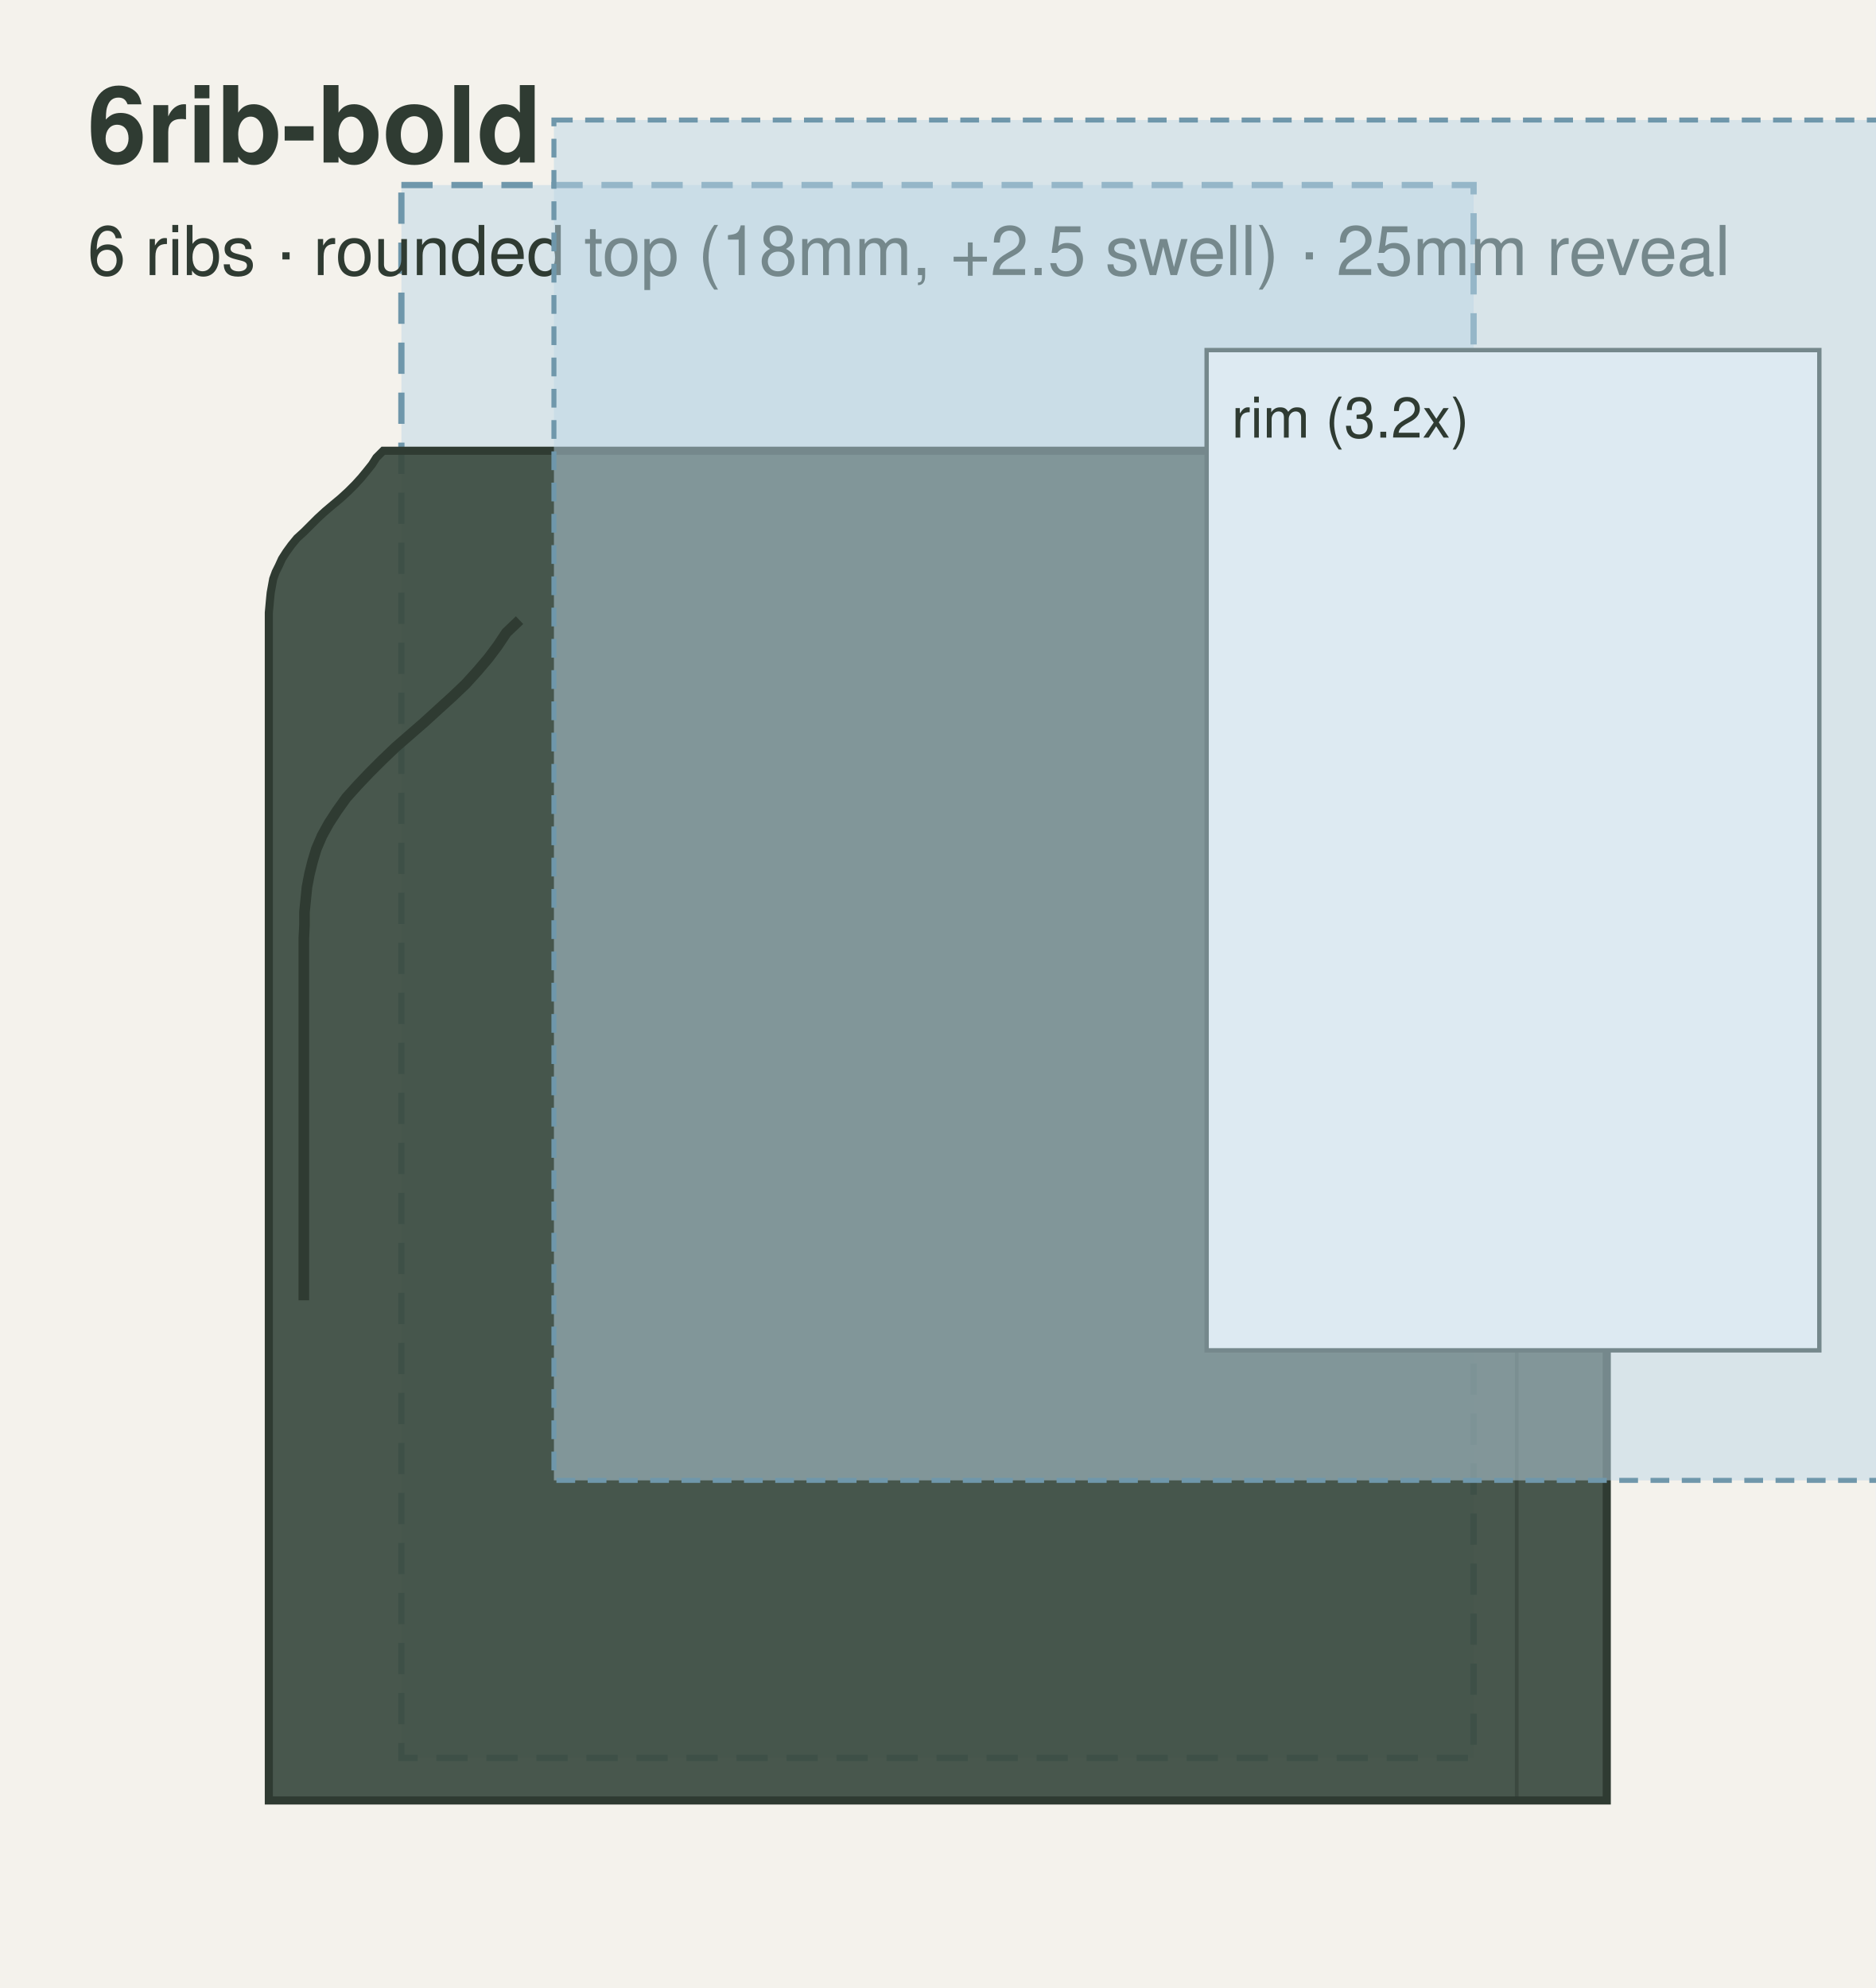
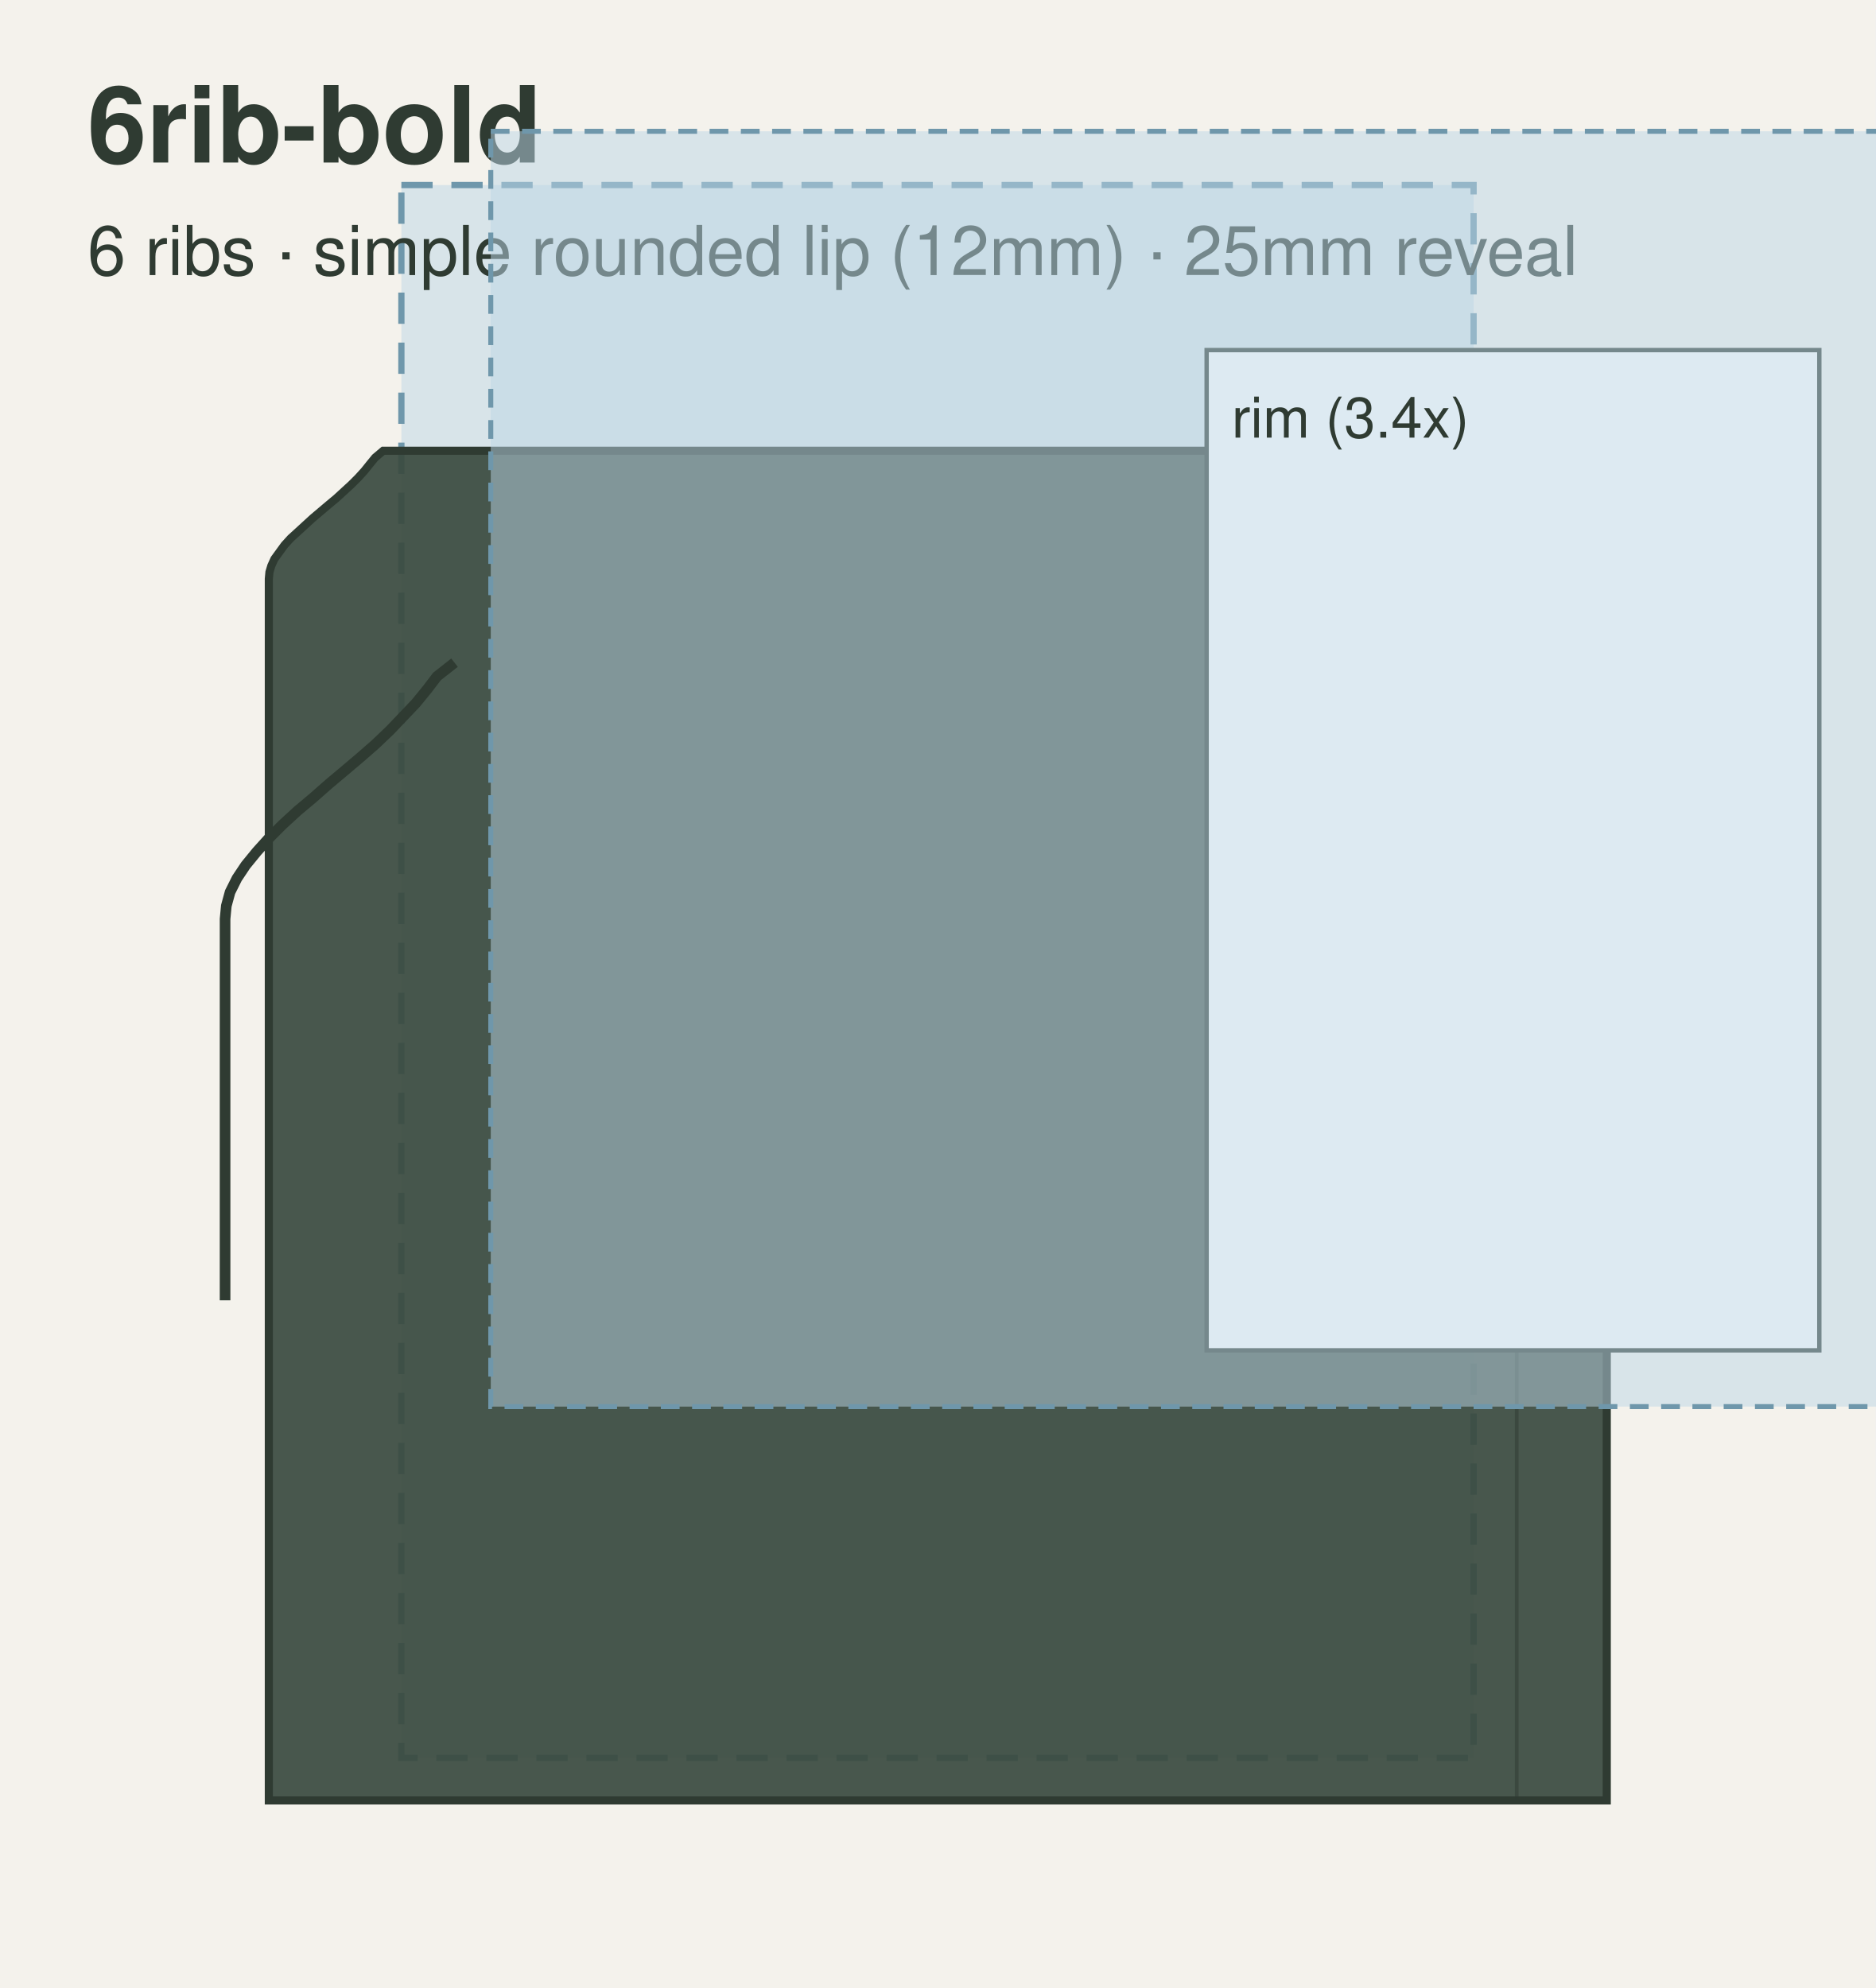
<svg xmlns="http://www.w3.org/2000/svg" width="300" height="318" viewBox="0 0 300 318">
  <rect width="300" height="318" fill="#f4f2ec" />
  <rect x="64.2" y="29.6" width="171.5" height="251.6" fill="#bcd6e6" fill-opacity="0.5" stroke="#6f97ab" stroke-width="1" stroke-dasharray="5 3" />
-   <path d="M 257.0,288.0 L 257.0,288.0 L 257.0,286.9 L 257.0,285.8 L 257.0,284.8 L 257.0,283.7 L 257.0,282.6 L 257.0,281.5 L 257.0,280.4 L 257.0,279.4 L 257.0,278.3 L 257.0,277.2 L 257.0,276.1 L 257.0,275.0 L 257.0,274.0 L 257.0,272.9 L 257.0,271.8 L 257.0,270.7 L 257.0,269.6 L 257.0,268.6 L 257.0,267.5 L 257.0,266.4 L 257.0,265.3 L 257.0,264.3 L 257.0,263.2 L 257.0,262.1 L 257.0,261.0 L 257.0,259.9 L 257.0,258.9 L 257.0,257.8 L 257.0,256.7 L 257.0,255.6 L 257.0,254.5 L 257.0,253.5 L 257.0,252.4 L 257.0,251.3 L 257.0,250.2 L 257.0,249.1 L 257.0,248.1 L 257.0,247.0 L 257.0,245.9 L 257.0,244.8 L 257.0,243.7 L 257.0,242.7 L 257.0,241.6 L 257.0,240.5 L 257.0,239.4 L 257.0,238.3 L 257.0,237.3 L 257.0,236.2 L 257.0,235.1 L 257.0,234.0 L 257.0,232.9 L 257.0,231.9 L 257.0,230.8 L 257.0,229.7 L 257.0,228.6 L 257.0,227.5 L 257.0,226.5 L 257.0,225.4 L 257.0,224.3 L 257.0,223.2 L 257.0,222.2 L 257.0,221.1 L 257.0,220.0 L 257.0,218.9 L 257.0,217.8 L 257.0,216.8 L 257.0,215.7 L 257.0,214.6 L 257.0,213.5 L 257.0,212.4 L 257.0,211.4 L 257.0,210.3 L 257.0,209.2 L 257.0,208.1 L 257.0,207.0 L 257.0,206.0 L 257.0,204.9 L 257.0,203.8 L 257.0,202.7 L 257.0,201.6 L 257.0,200.6 L 257.0,199.5 L 257.0,198.4 L 257.0,197.3 L 257.0,196.2 L 257.0,195.2 L 257.0,194.1 L 257.0,193.0 L 257.0,191.9 L 257.0,190.8 L 257.0,189.8 L 257.0,188.7 L 257.0,187.6 L 257.0,186.5 L 257.0,185.4 L 257.0,184.4 L 257.0,183.3 L 257.0,182.2 L 257.0,181.1 L 257.0,180.1 L 257.0,179.0 L 257.0,177.9 L 257.0,176.8 L 257.0,175.7 L 257.0,174.7 L 257.0,173.6 L 257.0,172.5 L 257.0,171.4 L 257.0,170.3 L 257.0,169.3 L 257.0,168.2 L 257.0,167.1 L 257.0,166.0 L 257.0,164.9 L 257.0,163.9 L 257.0,162.8 L 257.0,161.7 L 257.0,160.6 L 257.0,159.5 L 257.0,158.5 L 257.0,157.4 L 257.0,156.3 L 257.0,155.2 L 257.0,154.1 L 257.0,153.1 L 257.0,152.0 L 257.0,150.9 L 257.0,149.8 L 257.0,148.7 L 257.0,147.7 L 257.0,146.6 L 257.0,145.5 L 257.0,144.4 L 257.0,143.3 L 257.0,142.3 L 257.0,141.2 L 257.0,140.1 L 257.0,139.0 L 257.0,137.9 L 257.0,136.9 L 257.0,135.8 L 257.0,134.7 L 257.0,133.6 L 257.0,132.6 L 257.0,131.5 L 257.0,130.4 L 257.0,129.3 L 257.0,128.2 L 257.0,127.2 L 257.0,126.1 L 257.0,125.0 L 257.0,123.9 L 257.0,122.8 L 257.0,121.8 L 257.0,120.7 L 257.0,119.6 L 257.0,118.5 L 257.0,117.4 L 257.0,116.4 L 257.0,115.3 L 257.0,114.2 L 257.0,113.1 L 257.0,112.0 L 257.0,111.0 L 257.0,109.9 L 257.0,108.8 L 257.0,107.7 L 257.0,106.6 L 257.0,105.6 L 257.0,104.5 L 257.0,103.4 L 257.0,102.3 L 257.0,101.2 L 257.0,100.2 L 257.0,99.1 L 257.0,98.0 L 256.9,96.9 L 256.8,95.8 L 256.7,94.8 L 256.5,93.7 L 256.3,92.6 L 255.9,91.5 L 255.4,90.5 L 254.9,89.4 L 254.2,88.3 L 253.4,87.2 L 252.5,86.1 L 251.4,85.1 L 250.3,84.0 L 249.2,82.9 L 248.0,81.8 L 246.7,80.7 L 245.5,79.7 L 244.3,78.6 L 243.2,77.5 L 242.2,76.4 L 241.3,75.3 L 240.5,74.3 L 239.8,73.2 L 238.7,72.1 L 150.0,72.1 L 61.3,72.1 L 60.2,73.2 L 59.5,74.3 L 58.7,75.3 L 57.8,76.4 L 56.8,77.5 L 55.7,78.6 L 54.5,79.7 L 53.3,80.7 L 52.0,81.8 L 50.8,82.9 L 49.7,84.0 L 48.6,85.1 L 47.5,86.1 L 46.6,87.2 L 45.8,88.3 L 45.1,89.4 L 44.6,90.5 L 44.1,91.5 L 43.7,92.6 L 43.5,93.7 L 43.3,94.8 L 43.2,95.8 L 43.1,96.9 L 43.0,98.0 L 43.0,99.1 L 43.0,100.2 L 43.0,101.2 L 43.0,102.3 L 43.0,103.4 L 43.0,104.5 L 43.0,105.6 L 43.0,106.6 L 43.0,107.7 L 43.0,108.8 L 43.0,109.9 L 43.0,111.0 L 43.0,112.0 L 43.0,113.1 L 43.0,114.2 L 43.0,115.3 L 43.0,116.4 L 43.0,117.4 L 43.0,118.5 L 43.0,119.6 L 43.0,120.7 L 43.0,121.8 L 43.0,122.8 L 43.0,123.9 L 43.0,125.0 L 43.0,126.1 L 43.0,127.2 L 43.0,128.2 L 43.0,129.3 L 43.0,130.4 L 43.0,131.5 L 43.0,132.6 L 43.0,133.6 L 43.0,134.7 L 43.0,135.8 L 43.0,136.9 L 43.0,137.9 L 43.0,139.0 L 43.0,140.1 L 43.0,141.2 L 43.0,142.3 L 43.0,143.3 L 43.0,144.4 L 43.0,145.5 L 43.0,146.6 L 43.0,147.7 L 43.0,148.7 L 43.0,149.8 L 43.0,150.9 L 43.0,152.0 L 43.0,153.1 L 43.0,154.1 L 43.0,155.2 L 43.0,156.3 L 43.0,157.4 L 43.0,158.5 L 43.0,159.5 L 43.0,160.6 L 43.0,161.7 L 43.0,162.8 L 43.0,163.9 L 43.0,164.9 L 43.0,166.0 L 43.0,167.1 L 43.0,168.2 L 43.0,169.3 L 43.0,170.3 L 43.0,171.4 L 43.0,172.5 L 43.0,173.6 L 43.0,174.7 L 43.0,175.7 L 43.0,176.8 L 43.0,177.9 L 43.0,179.0 L 43.0,180.1 L 43.0,181.1 L 43.0,182.2 L 43.0,183.3 L 43.0,184.4 L 43.0,185.4 L 43.0,186.5 L 43.0,187.6 L 43.0,188.7 L 43.0,189.8 L 43.0,190.8 L 43.0,191.9 L 43.0,193.0 L 43.0,194.1 L 43.0,195.2 L 43.0,196.2 L 43.0,197.3 L 43.0,198.4 L 43.0,199.5 L 43.0,200.6 L 43.0,201.6 L 43.0,202.7 L 43.0,203.8 L 43.0,204.9 L 43.0,206.0 L 43.0,207.0 L 43.0,208.1 L 43.0,209.2 L 43.0,210.3 L 43.0,211.4 L 43.0,212.4 L 43.0,213.5 L 43.0,214.6 L 43.0,215.7 L 43.0,216.8 L 43.0,217.8 L 43.0,218.9 L 43.0,220.0 L 43.0,221.1 L 43.0,222.2 L 43.0,223.2 L 43.0,224.3 L 43.0,225.4 L 43.0,226.5 L 43.0,227.5 L 43.0,228.6 L 43.0,229.7 L 43.0,230.8 L 43.0,231.9 L 43.0,232.9 L 43.0,234.0 L 43.0,235.1 L 43.0,236.2 L 43.0,237.3 L 43.0,238.3 L 43.0,239.4 L 43.0,240.5 L 43.0,241.6 L 43.0,242.7 L 43.0,243.7 L 43.0,244.8 L 43.0,245.9 L 43.0,247.0 L 43.0,248.1 L 43.0,249.1 L 43.0,250.2 L 43.0,251.3 L 43.0,252.4 L 43.0,253.5 L 43.0,254.5 L 43.0,255.6 L 43.0,256.7 L 43.0,257.8 L 43.0,258.9 L 43.0,259.9 L 43.0,261.0 L 43.0,262.1 L 43.0,263.2 L 43.0,264.3 L 43.0,265.3 L 43.0,266.4 L 43.0,267.5 L 43.0,268.6 L 43.0,269.6 L 43.0,270.7 L 43.0,271.8 L 43.0,272.9 L 43.0,274.0 L 43.0,275.0 L 43.0,276.1 L 43.0,277.2 L 43.0,278.3 L 43.0,279.4 L 43.0,280.4 L 43.0,281.5 L 43.0,282.6 L 43.0,283.7 L 43.0,284.8 L 43.0,285.8 L 43.0,286.9 L 43.0,288.0 Z" fill="#3a4a3f" fill-opacity="0.92" stroke="#2f3b32" stroke-width="1.3" />
-   <path d="M 242.6,288.0 L 242.6,286.9 L 242.6,285.8 L 242.6,284.8 L 242.6,283.7 L 242.6,282.6 L 242.6,281.5 L 242.6,280.4 L 242.6,279.4 L 242.6,278.3 L 242.6,277.2 L 242.6,276.1 L 242.6,275.0 L 242.6,274.0 L 242.6,272.9 L 242.6,271.8 L 242.6,270.7 L 242.6,269.6 L 242.6,268.6 L 242.6,267.5 L 242.6,266.4 L 242.6,265.3 L 242.6,264.3 L 242.6,263.2 L 242.6,262.1 L 242.6,261.0 L 242.6,259.9 L 242.6,258.9 L 242.6,257.8 L 242.6,256.7 L 242.6,255.6 L 242.6,254.5 L 242.6,253.5 L 242.6,252.4 L 242.6,251.3 L 242.6,250.2 L 242.6,249.1 L 242.6,248.1 L 242.6,247.0 L 242.6,245.9 L 242.6,244.8 L 242.6,243.7 L 242.6,242.7 L 242.6,241.6 L 242.6,240.5 L 242.6,239.4 L 242.6,238.3 L 242.6,237.3 L 242.6,236.2 L 242.6,235.1 L 242.6,234.0 L 242.6,232.9 L 242.6,231.9 L 242.6,230.8 L 242.6,229.7 L 242.6,228.6 L 242.6,227.5 L 242.6,226.5 L 242.6,225.4 L 242.6,224.3 L 242.6,223.2 L 242.6,222.2 L 242.6,221.1 L 242.6,220.0 L 242.6,218.9 L 242.6,217.8 L 242.6,216.8 L 242.6,215.7 L 242.6,214.6 L 242.6,213.5 L 242.6,212.4 L 242.6,211.4 L 242.6,210.3 L 242.6,209.2 L 242.6,208.1 L 242.6,207.0 L 242.6,206.0 L 242.6,204.9 L 242.6,203.8 L 242.6,202.7 L 242.6,201.6 L 242.6,200.6 L 242.6,199.5 L 242.6,198.4 L 242.6,197.3 L 242.6,196.2 L 242.6,195.2 L 242.6,194.1 L 242.6,193.0 L 242.6,191.9 L 242.6,190.8 L 242.6,189.8 L 242.6,188.7 L 242.6,187.6 L 242.6,186.5 L 242.6,185.4 L 242.6,184.4 L 242.6,183.3 L 242.6,182.2 L 242.6,181.1 L 242.6,180.1 L 242.6,179.0 L 242.6,177.9 L 242.6,176.8 L 242.6,175.7 L 242.6,174.7 L 242.6,173.6 L 242.6,172.5 L 242.6,171.4 L 242.6,170.3 L 242.6,169.3 L 242.6,168.2 L 242.6,167.1 L 242.6,166.0 L 242.6,164.9 L 242.6,163.9 L 242.6,162.8 L 242.6,161.7 L 242.6,160.6 L 242.6,159.5 L 242.6,158.5 L 242.6,157.4 L 242.6,156.3 L 242.6,155.2 L 242.6,154.1 L 242.6,153.1 L 242.6,152.0 L 242.6,150.9 L 242.6,149.8 L 242.6,148.7 L 242.6,147.7 L 242.6,146.6 L 242.6,145.5 L 242.6,144.4 L 242.6,143.3 L 242.6,142.3 L 242.6,141.2 L 242.6,140.1 L 242.6,139.0 L 242.6,137.9 L 242.6,136.9 L 242.6,135.8 L 242.6,134.7 L 242.6,133.6 L 242.6,132.6 L 242.6,131.5 L 242.6,130.4 L 242.6,129.3 L 242.6,128.2 L 242.6,127.2 L 242.6,126.1 L 242.6,125.0 L 242.6,123.9 L 242.6,122.8 L 242.6,121.8 L 242.6,120.7 L 242.6,119.6 L 242.6,118.5 L 242.6,117.4 L 242.6,116.4 L 242.6,115.3 L 242.6,114.2 L 242.6,113.1 L 242.6,112.0 L 242.6,111.0 L 242.6,109.9 L 242.6,108.8 L 242.6,107.7 L 242.6,106.6 L 242.6,105.6 L 242.6,104.5 L 242.6,103.4 L 242.6,102.3 L 242.7,101.2 L 242.8,100.2 L 243.1,99.1 L 243.4,98.0 L 243.8,96.9 L 244.2,95.8 L 244.7,94.8 L 245.1,93.7 L 245.5,92.6 L 245.8,91.5 L 246.1,90.5 L 246.3,89.4 L 246.3,88.3 L 246.3,87.2 L 246.1,86.1 L 245.9,85.1 L 245.5,84.0 L 245.0,82.9 L 244.5,81.8 L 243.9,80.7 L 243.3,79.7 L 242.7,78.6 L 242.0,77.5 L 241.4,76.4 L 240.9,75.3 L 240.3,74.3 L 239.7,73.2 L 238.7,72.1" fill="none" stroke="#2f3b32" stroke-width="0.6" stroke-opacity="0.5" />
+   <path d="M 257.0,288.0 L 257.0,288.0 L 257.0,286.9 L 257.0,285.8 L 257.0,284.8 L 257.0,283.7 L 257.0,282.6 L 257.0,281.5 L 257.0,280.4 L 257.0,279.4 L 257.0,278.3 L 257.0,277.2 L 257.0,276.1 L 257.0,275.0 L 257.0,274.0 L 257.0,272.9 L 257.0,271.8 L 257.0,270.7 L 257.0,269.6 L 257.0,268.6 L 257.0,267.5 L 257.0,266.4 L 257.0,265.3 L 257.0,264.3 L 257.0,263.2 L 257.0,262.1 L 257.0,261.0 L 257.0,259.9 L 257.0,258.9 L 257.0,257.8 L 257.0,256.7 L 257.0,255.6 L 257.0,254.5 L 257.0,253.5 L 257.0,252.4 L 257.0,251.3 L 257.0,250.2 L 257.0,249.1 L 257.0,248.1 L 257.0,247.0 L 257.0,245.9 L 257.0,244.8 L 257.0,243.7 L 257.0,242.7 L 257.0,241.6 L 257.0,240.5 L 257.0,239.4 L 257.0,238.3 L 257.0,237.3 L 257.0,236.2 L 257.0,235.1 L 257.0,234.0 L 257.0,232.9 L 257.0,231.9 L 257.0,230.8 L 257.0,229.7 L 257.0,228.6 L 257.0,227.5 L 257.0,226.5 L 257.0,225.4 L 257.0,224.3 L 257.0,223.2 L 257.0,222.2 L 257.0,221.1 L 257.0,220.0 L 257.0,218.9 L 257.0,217.8 L 257.0,216.8 L 257.0,215.7 L 257.0,214.6 L 257.0,213.5 L 257.0,212.4 L 257.0,211.4 L 257.0,210.3 L 257.0,209.2 L 257.0,208.1 L 257.0,207.0 L 257.0,206.0 L 257.0,204.9 L 257.0,203.8 L 257.0,202.7 L 257.0,201.6 L 257.0,200.6 L 257.0,199.5 L 257.0,198.4 L 257.0,197.3 L 257.0,196.2 L 257.0,195.2 L 257.0,194.1 L 257.0,193.0 L 257.0,191.9 L 257.0,190.8 L 257.0,189.8 L 257.0,188.7 L 257.0,187.6 L 257.0,186.5 L 257.0,185.4 L 257.0,184.4 L 257.0,183.3 L 257.0,182.2 L 257.0,181.1 L 257.0,180.1 L 257.0,179.0 L 257.0,177.9 L 257.0,176.8 L 257.0,175.7 L 257.0,174.7 L 257.0,173.6 L 257.0,172.5 L 257.0,171.4 L 257.0,170.3 L 257.0,169.3 L 257.0,168.2 L 257.0,167.1 L 257.0,166.0 L 257.0,164.9 L 257.0,163.9 L 257.0,162.8 L 257.0,161.7 L 257.0,160.6 L 257.0,159.5 L 257.0,158.5 L 257.0,157.4 L 257.0,156.3 L 257.0,155.2 L 257.0,154.1 L 257.0,153.1 L 257.0,152.0 L 257.0,150.9 L 257.0,149.8 L 257.0,148.7 L 257.0,147.7 L 257.0,146.6 L 257.0,145.5 L 257.0,144.4 L 257.0,143.3 L 257.0,142.3 L 257.0,141.2 L 257.0,140.1 L 257.0,139.0 L 257.0,137.9 L 257.0,136.9 L 257.0,135.8 L 257.0,134.7 L 257.0,133.6 L 257.0,132.6 L 257.0,131.5 L 257.0,130.4 L 257.0,129.3 L 257.0,128.2 L 257.0,127.2 L 257.0,126.1 L 257.0,125.0 L 257.0,123.9 L 257.0,122.8 L 257.0,121.8 L 257.0,120.7 L 257.0,119.6 L 257.0,118.5 L 257.0,117.4 L 257.0,116.4 L 257.0,115.3 L 257.0,114.2 L 257.0,113.1 L 257.0,112.0 L 257.0,111.0 L 257.0,109.9 L 257.0,108.8 L 257.0,107.7 L 257.0,106.6 L 257.0,105.6 L 257.0,104.5 L 257.0,103.4 L 257.0,102.3 L 257.0,101.2 L 257.0,100.2 L 257.0,99.1 L 257.0,98.0 L 257.0,96.9 L 257.0,95.8 L 257.0,94.8 L 257.0,93.7 L 257.0,92.6 L 256.9,91.5 L 256.6,90.5 L 256.1,89.4 L 255.3,88.3 L 254.5,87.2 L 253.5,86.1 L 252.4,85.1 L 251.2,84.0 L 250.0,82.9 L 248.7,81.8 L 247.4,80.7 L 246.2,79.7 L 245.0,78.6 L 243.8,77.5 L 242.7,76.4 L 241.7,75.3 L 240.9,74.3 L 240.0,73.2 L 238.7,72.1 L 150.0,72.1 L 61.3,72.1 L 60.0,73.2 L 59.1,74.3 L 58.3,75.3 L 57.3,76.4 L 56.2,77.5 L 55.0,78.6 L 53.8,79.7 L 52.6,80.7 L 51.3,81.8 L 50.0,82.9 L 48.8,84.0 L 47.6,85.1 L 46.5,86.1 L 45.5,87.2 L 44.7,88.3 L 43.9,89.4 L 43.4,90.5 L 43.1,91.5 L 43.0,92.6 L 43.0,93.7 L 43.0,94.8 L 43.0,95.8 L 43.0,96.9 L 43.0,98.0 L 43.0,99.1 L 43.0,100.2 L 43.0,101.2 L 43.0,102.3 L 43.0,103.4 L 43.0,104.5 L 43.0,105.6 L 43.0,106.6 L 43.0,107.7 L 43.0,108.8 L 43.0,109.9 L 43.0,111.0 L 43.0,112.0 L 43.0,113.1 L 43.0,114.2 L 43.0,115.3 L 43.0,116.4 L 43.0,117.4 L 43.0,118.5 L 43.0,119.6 L 43.0,120.7 L 43.0,121.8 L 43.0,122.8 L 43.0,123.9 L 43.0,125.0 L 43.0,126.1 L 43.0,127.2 L 43.0,128.2 L 43.0,129.3 L 43.0,130.4 L 43.0,131.5 L 43.0,132.6 L 43.0,133.6 L 43.0,134.7 L 43.0,135.8 L 43.0,136.9 L 43.0,137.9 L 43.0,139.0 L 43.0,140.1 L 43.0,141.2 L 43.0,142.3 L 43.0,143.3 L 43.0,144.4 L 43.0,145.5 L 43.0,146.6 L 43.0,147.7 L 43.0,148.7 L 43.0,149.8 L 43.0,150.9 L 43.0,152.0 L 43.0,153.1 L 43.0,154.1 L 43.0,155.2 L 43.0,156.3 L 43.0,157.4 L 43.0,158.5 L 43.0,159.5 L 43.0,160.6 L 43.0,161.7 L 43.0,162.8 L 43.0,163.9 L 43.0,164.9 L 43.0,166.0 L 43.0,167.1 L 43.0,168.2 L 43.0,169.3 L 43.0,170.3 L 43.0,171.4 L 43.0,172.5 L 43.0,173.6 L 43.0,174.7 L 43.0,175.7 L 43.0,176.8 L 43.0,177.9 L 43.0,179.0 L 43.0,180.1 L 43.0,181.1 L 43.0,182.2 L 43.0,183.3 L 43.0,184.4 L 43.0,185.4 L 43.0,186.5 L 43.0,187.6 L 43.0,188.7 L 43.0,189.8 L 43.0,190.8 L 43.0,191.9 L 43.0,193.0 L 43.0,194.1 L 43.0,195.2 L 43.0,196.2 L 43.0,197.3 L 43.0,198.4 L 43.0,199.5 L 43.0,200.6 L 43.0,201.6 L 43.0,202.7 L 43.0,203.8 L 43.0,204.9 L 43.0,206.0 L 43.0,207.0 L 43.0,208.1 L 43.0,209.2 L 43.0,210.3 L 43.0,211.4 L 43.0,212.4 L 43.0,213.5 L 43.0,214.6 L 43.0,215.7 L 43.0,216.8 L 43.0,217.8 L 43.0,218.9 L 43.0,220.0 L 43.0,221.1 L 43.0,222.2 L 43.0,223.2 L 43.0,224.3 L 43.0,225.4 L 43.0,226.5 L 43.0,227.5 L 43.0,228.6 L 43.0,229.7 L 43.0,230.8 L 43.0,231.9 L 43.0,232.9 L 43.0,234.0 L 43.0,235.1 L 43.0,236.2 L 43.0,237.3 L 43.0,238.3 L 43.0,239.4 L 43.0,240.5 L 43.0,241.6 L 43.0,242.7 L 43.0,243.7 L 43.0,244.8 L 43.0,245.9 L 43.0,247.0 L 43.0,248.1 L 43.0,249.1 L 43.0,250.2 L 43.0,251.3 L 43.0,252.4 L 43.0,253.5 L 43.0,254.5 L 43.0,255.6 L 43.0,256.7 L 43.0,257.8 L 43.0,258.9 L 43.0,259.9 L 43.0,261.0 L 43.0,262.1 L 43.0,263.2 L 43.0,264.3 L 43.0,265.3 L 43.0,266.4 L 43.0,267.5 L 43.0,268.6 L 43.0,269.6 L 43.0,270.7 L 43.0,271.8 L 43.0,272.9 L 43.0,274.0 L 43.0,275.0 L 43.0,276.1 L 43.0,277.2 L 43.0,278.3 L 43.0,279.4 L 43.0,280.4 L 43.0,281.5 L 43.0,282.6 L 43.0,283.7 L 43.0,284.8 L 43.0,285.8 L 43.0,286.9 L 43.0,288.0 Z" fill="#3a4a3f" fill-opacity="0.92" stroke="#2f3b32" stroke-width="1.3" />
+   <path d="M 242.6,288.0 L 242.6,286.9 L 242.6,285.8 L 242.6,284.8 L 242.6,283.7 L 242.6,282.6 L 242.6,281.5 L 242.6,280.4 L 242.6,279.4 L 242.6,278.3 L 242.6,277.2 L 242.6,276.1 L 242.6,275.0 L 242.6,274.0 L 242.6,272.9 L 242.6,271.8 L 242.6,270.7 L 242.6,269.6 L 242.6,268.6 L 242.6,267.5 L 242.6,266.4 L 242.6,265.3 L 242.6,264.3 L 242.6,263.2 L 242.6,262.1 L 242.6,261.0 L 242.6,259.9 L 242.6,258.9 L 242.6,257.8 L 242.6,256.7 L 242.6,255.6 L 242.6,254.5 L 242.6,253.5 L 242.6,252.4 L 242.6,251.3 L 242.6,250.2 L 242.6,249.1 L 242.6,248.1 L 242.6,247.0 L 242.6,245.9 L 242.6,244.8 L 242.6,243.7 L 242.6,242.7 L 242.6,241.6 L 242.6,240.5 L 242.6,239.4 L 242.6,238.3 L 242.6,237.3 L 242.6,236.2 L 242.6,235.1 L 242.6,234.0 L 242.6,232.9 L 242.6,231.9 L 242.6,230.8 L 242.6,229.7 L 242.6,228.6 L 242.6,227.5 L 242.6,226.5 L 242.6,225.4 L 242.6,224.3 L 242.6,223.2 L 242.6,222.2 L 242.6,221.1 L 242.6,220.0 L 242.6,218.9 L 242.6,217.8 L 242.6,216.8 L 242.6,215.7 L 242.6,214.6 L 242.6,213.5 L 242.6,212.4 L 242.6,211.4 L 242.6,210.3 L 242.6,209.2 L 242.6,208.1 L 242.6,207.0 L 242.6,206.0 L 242.6,204.9 L 242.6,203.8 L 242.6,202.7 L 242.6,201.6 L 242.6,200.6 L 242.6,199.5 L 242.6,198.4 L 242.6,197.3 L 242.6,196.2 L 242.6,195.2 L 242.6,194.1 L 242.6,193.0 L 242.6,191.9 L 242.6,190.8 L 242.6,189.8 L 242.6,188.7 L 242.6,187.6 L 242.6,186.5 L 242.6,185.4 L 242.6,184.4 L 242.6,183.3 L 242.6,182.2 L 242.6,181.1 L 242.6,180.1 L 242.6,179.0 L 242.6,177.9 L 242.6,176.8 L 242.6,175.7 L 242.6,174.7 L 242.6,173.6 L 242.6,172.5 L 242.6,171.4 L 242.6,170.3 L 242.6,169.3 L 242.6,168.2 L 242.6,167.1 L 242.6,166.0 L 242.6,164.9 L 242.6,163.9 L 242.6,162.8 L 242.6,161.7 L 242.6,160.6 L 242.6,159.5 L 242.6,158.5 L 242.6,157.4 L 242.6,156.3 L 242.6,155.2 L 242.6,154.1 L 242.6,153.1 L 242.6,152.0 L 242.6,150.9 L 242.6,149.8 L 242.6,148.7 L 242.6,147.7 L 242.6,146.6 L 242.6,145.5 L 242.6,144.4 L 242.6,143.3 L 242.6,142.3 L 242.6,141.2 L 242.6,140.1 L 242.6,139.0 L 242.6,137.9 L 242.6,136.9 L 242.6,135.8 L 242.6,134.7 L 242.6,133.6 L 242.6,132.6 L 242.6,131.5 L 242.6,130.4 L 242.6,129.3 L 242.6,128.2 L 242.6,127.2 L 242.6,126.1 L 242.6,125.0 L 242.6,123.9 L 242.6,122.8 L 242.6,121.8 L 242.6,120.7 L 242.6,119.6 L 242.6,118.5 L 242.6,117.4 L 242.6,116.4 L 242.6,115.3 L 242.6,114.2 L 242.6,113.1 L 242.6,112.0 L 242.6,111.0 L 242.6,109.9 L 242.6,108.8 L 242.6,107.7 L 242.6,106.6 L 242.6,105.6 L 242.6,104.5 L 242.6,103.4 L 242.6,102.3 L 242.6,101.2 L 242.6,100.2 L 242.6,99.1 L 242.6,98.0 L 242.6,96.9 L 242.6,95.8 L 242.6,94.8 L 242.6,93.7 L 242.6,92.6 L 242.6,91.5 L 242.5,90.5 L 242.5,89.4 L 242.5,88.3 L 242.4,87.2 L 242.4,86.1 L 242.3,85.1 L 242.2,84.0 L 242.1,82.9 L 242.0,81.8 L 241.8,80.7 L 241.7,79.7 L 241.5,78.6 L 241.3,77.5 L 241.1,76.4 L 240.8,75.3 L 240.4,74.3 L 239.9,73.2 L 238.7,72.1" fill="none" stroke="#2f3b32" stroke-width="0.6" stroke-opacity="0.5" />
  <text x="14" y="26" font-family="Helvetica,Arial" font-size="17" font-weight="700" fill="#2f3b32">6rib-bold</text>
-   <text x="14" y="44" font-family="Helvetica,Arial" font-size="11" fill="#2f3b32">6 ribs · rounded top (18mm, +2.5 swell) · 25mm reveal</text>
+   <text x="14" y="44" font-family="Helvetica,Arial" font-size="11" fill="#2f3b32">6 ribs · simple rounded lip (12mm) · 25mm reveal</text>
  <rect x="193" y="56" width="98" height="160" fill="#fff" stroke="#2f3b32" stroke-width="0.7" />
-   <rect x="88.6" y="19.2" width="322.9" height="217.6" fill="#bcd6e6" fill-opacity="0.5" stroke="#6f97ab" stroke-width="0.8" stroke-dasharray="3 2" />
-   <path d="M 48.6,208.0 L 48.6,206.9 L 48.6,204.9 L 48.6,202.8 L 48.6,200.8 L 48.6,198.8 L 48.6,196.7 L 48.6,194.7 L 48.6,192.7 L 48.6,190.6 L 48.6,188.6 L 48.6,186.6 L 48.6,184.5 L 48.6,182.5 L 48.6,180.5 L 48.6,178.4 L 48.6,176.4 L 48.6,174.4 L 48.6,172.4 L 48.6,170.3 L 48.6,168.3 L 48.6,166.3 L 48.6,164.2 L 48.6,162.2 L 48.6,160.2 L 48.6,158.1 L 48.6,156.1 L 48.6,154.1 L 48.6,152.0 L 48.6,150.0 L 48.7,148.0 L 48.7,145.9 L 48.9,143.9 L 49.1,141.9 L 49.5,139.8 L 50.0,137.8 L 50.6,135.8 L 51.5,133.7 L 52.6,131.7 L 53.9,129.7 L 55.4,127.6 L 57.2,125.6 L 59.1,123.6 L 61.1,121.6 L 63.3,119.5 L 65.6,117.5 L 67.9,115.5 L 70.2,113.4 L 72.4,111.4 L 74.5,109.4 L 76.4,107.3 L 78.1,105.3 L 79.6,103.3 L 81.0,101.2 L 83.1,99.2 L 83.1,99.2" fill="none" stroke="#2f3b32" stroke-width="1.7" />
-   <text x="197" y="70" font-family="Helvetica,Arial" font-size="9" fill="#2f3b32">rim (3.2x)</text>
+   <rect x="78.5" y="21.0" width="343.1" height="204.0" fill="#bcd6e6" fill-opacity="0.5" stroke="#6f97ab" stroke-width="0.8" stroke-dasharray="3 2" />
+   <path d="M 36.0,208.0 L 36.0,207.5 L 36.0,205.3 L 36.0,203.2 L 36.0,201.0 L 36.0,198.8 L 36.0,196.7 L 36.0,194.5 L 36.0,192.4 L 36.0,190.2 L 36.0,188.0 L 36.0,185.9 L 36.0,183.7 L 36.0,181.6 L 36.0,179.4 L 36.0,177.2 L 36.0,175.1 L 36.0,172.9 L 36.0,170.8 L 36.0,168.6 L 36.0,166.5 L 36.0,164.3 L 36.0,162.1 L 36.0,160.0 L 36.0,157.8 L 36.0,155.7 L 36.0,153.5 L 36.0,151.3 L 36.0,149.2 L 36.0,147.0 L 36.2,144.9 L 36.8,142.7 L 37.9,140.5 L 39.3,138.4 L 41.1,136.2 L 43.0,134.1 L 45.2,131.9 L 47.6,129.7 L 50.1,127.6 L 52.6,125.4 L 55.1,123.3 L 57.7,121.1 L 60.1,119.0 L 62.4,116.8 L 64.5,114.6 L 66.5,112.5 L 68.3,110.3 L 69.9,108.2 L 72.7,106.0 L 72.7,106.0" fill="none" stroke="#2f3b32" stroke-width="1.7" />
+   <text x="197" y="70" font-family="Helvetica,Arial" font-size="9" fill="#2f3b32">rim (3.4x)</text>
</svg>
